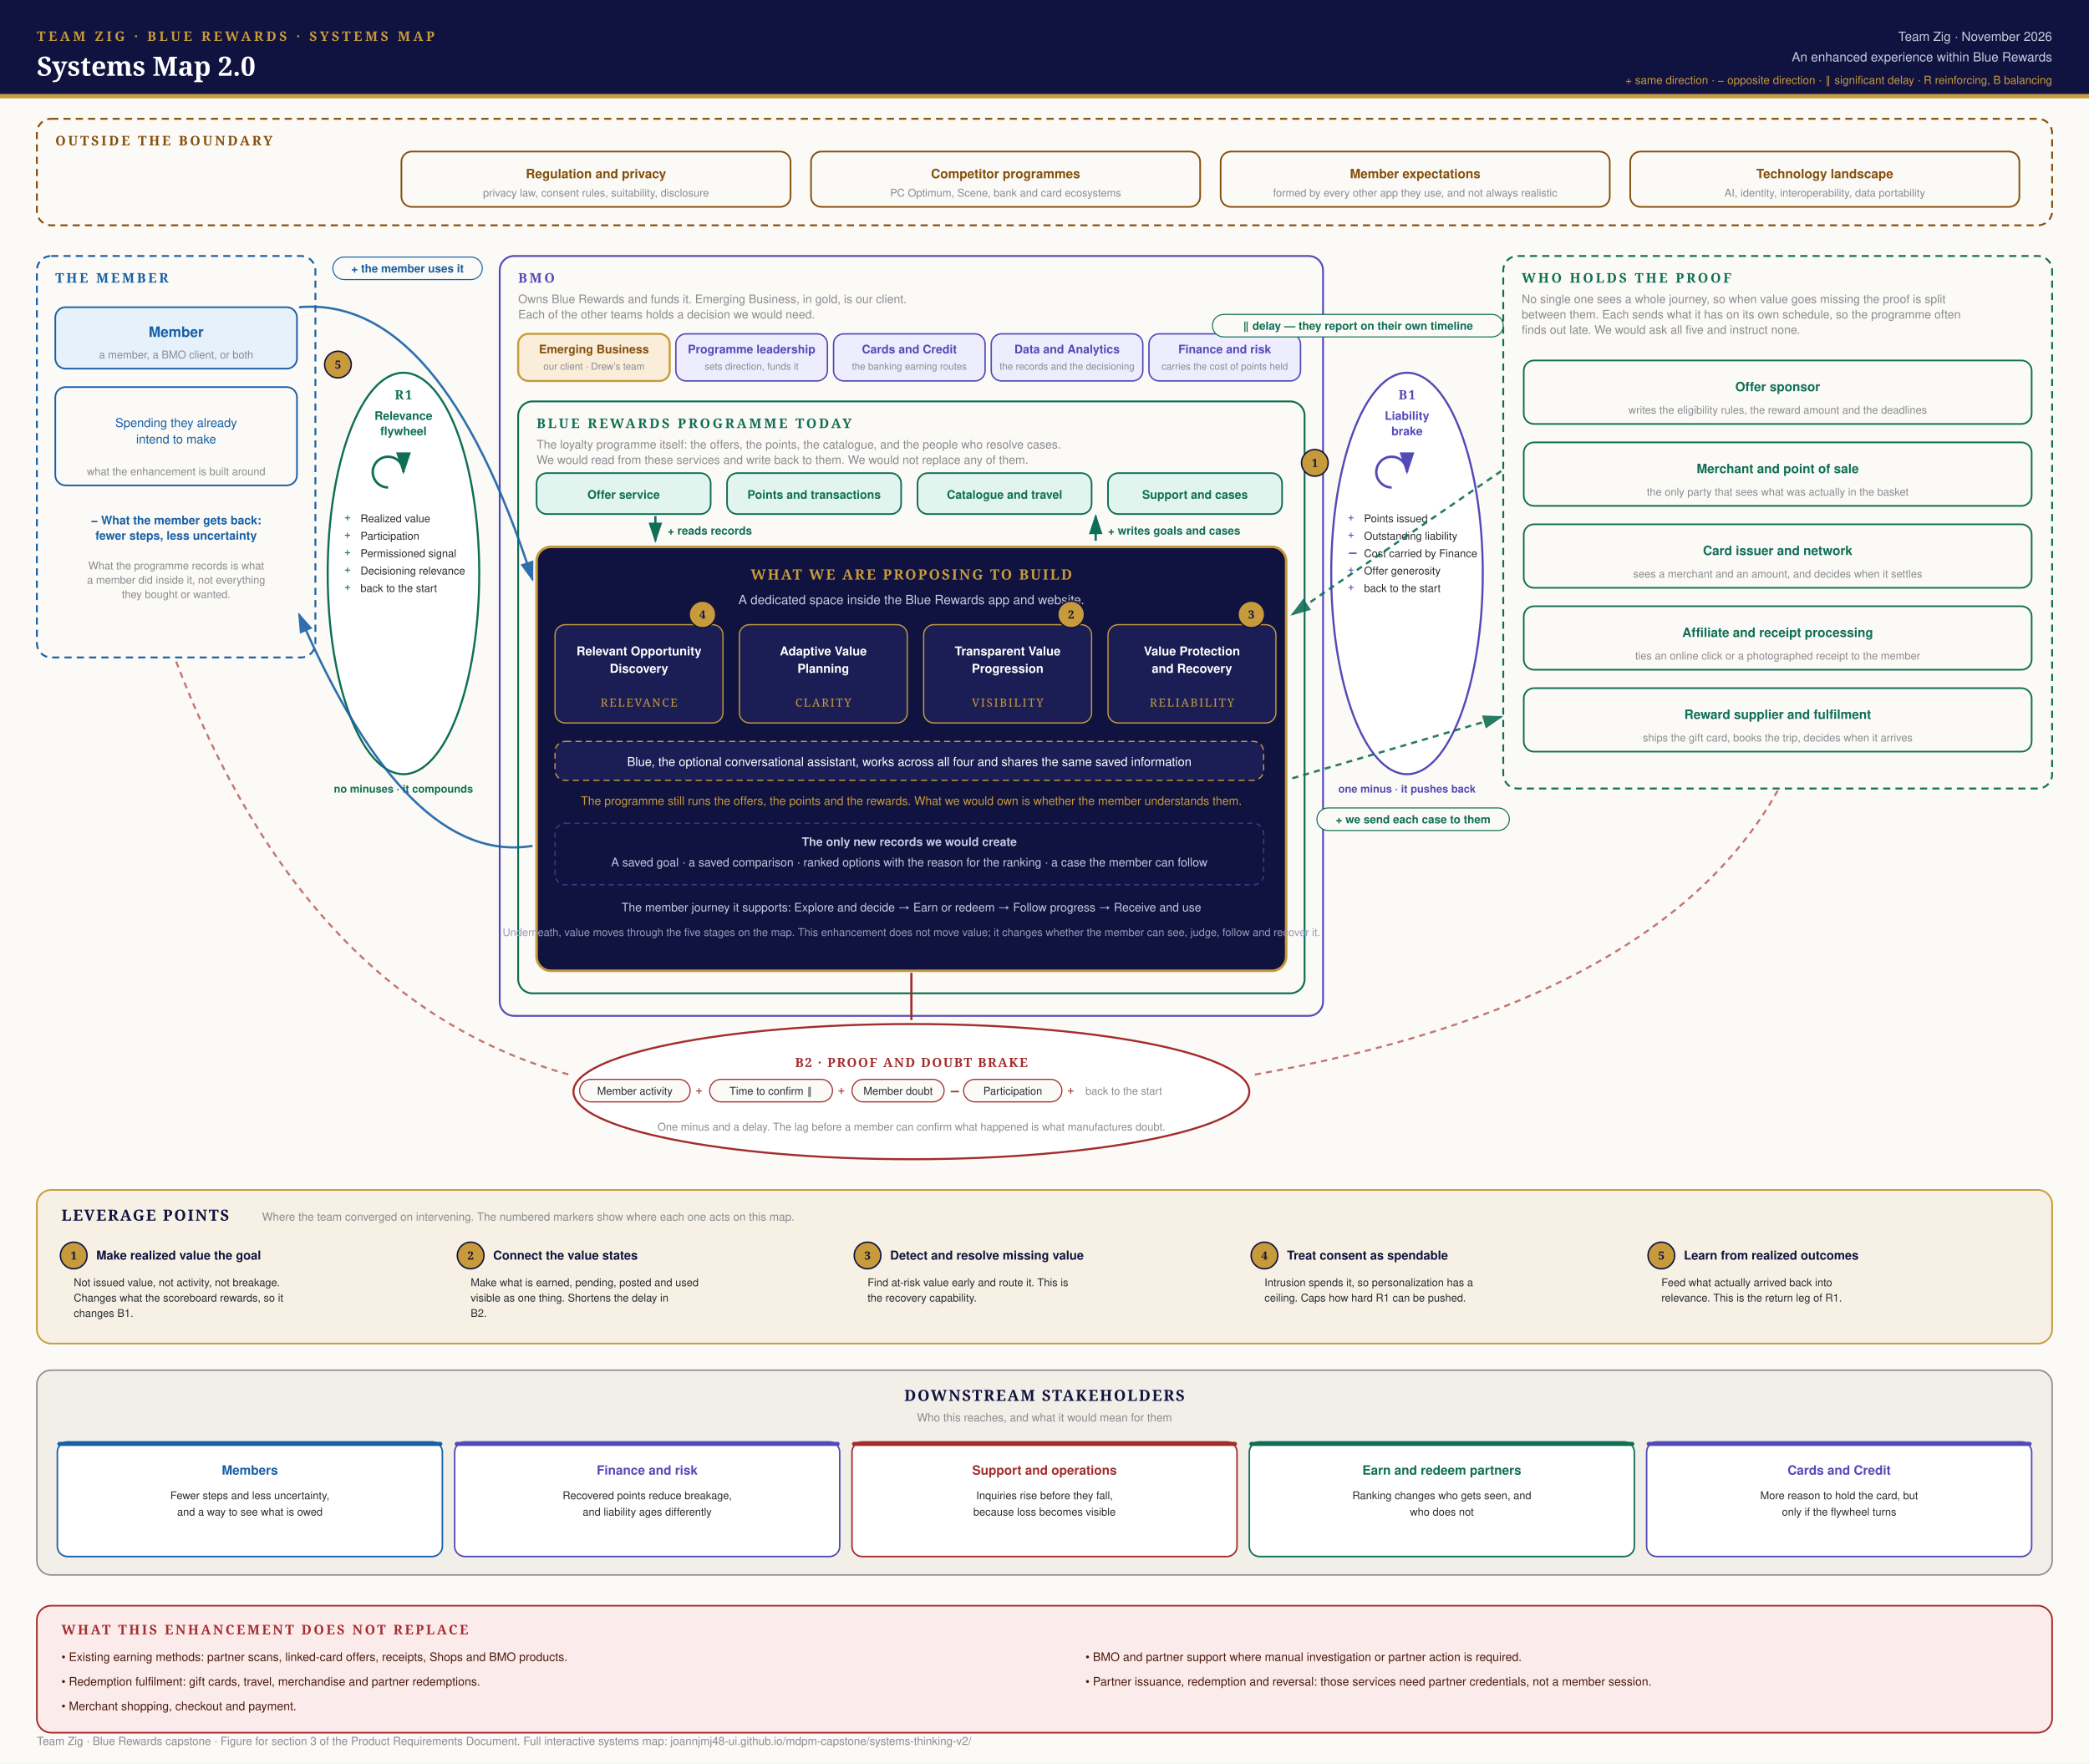
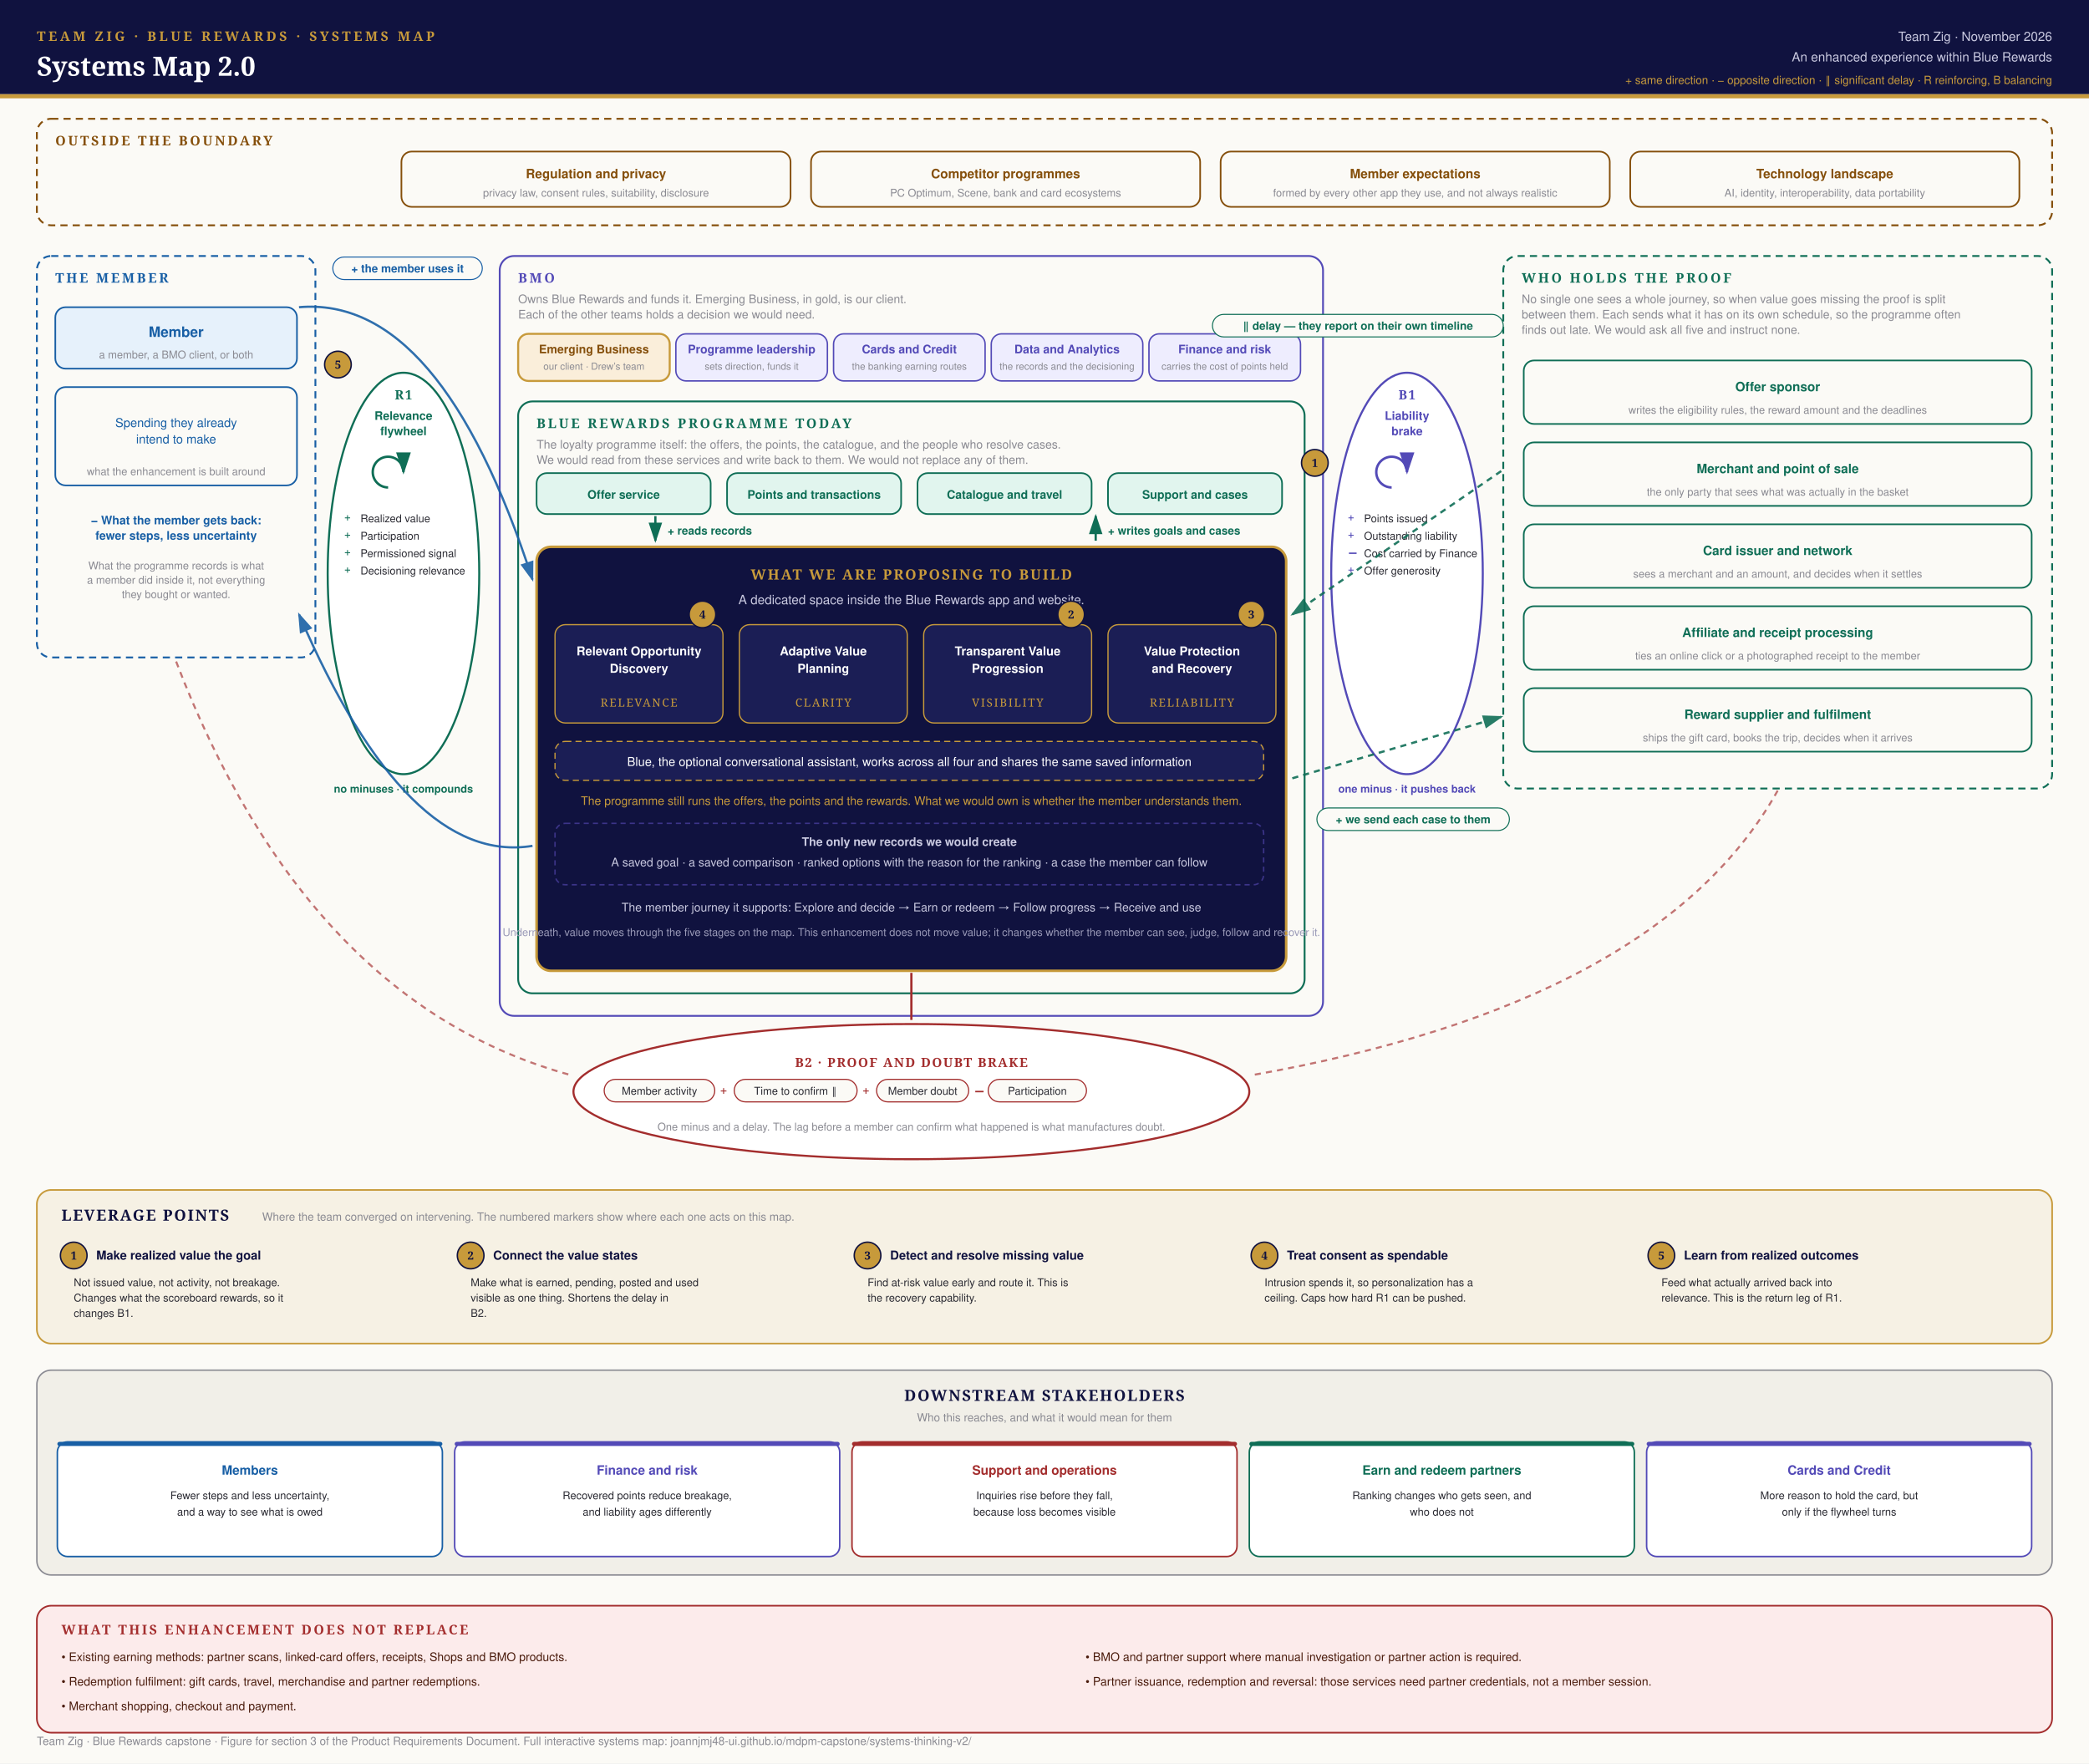
<svg xmlns="http://www.w3.org/2000/svg" width="2040" height="1722" viewBox="0 0 2040 1722">
  <defs>
    <marker id="ar_185FA5" markerWidth="10" markerHeight="10" refX="8" refY="3" orient="auto" markerUnits="strokeWidth">
      <path d="M0,0 L9,3 L0,6 Z" fill="#185FA5" />
    </marker>
    <marker id="ar_534AB7" markerWidth="10" markerHeight="10" refX="8" refY="3" orient="auto" markerUnits="strokeWidth">
      <path d="M0,0 L9,3 L0,6 Z" fill="#534AB7" />
    </marker>
    <marker id="ar_0F6E56" markerWidth="10" markerHeight="10" refX="8" refY="3" orient="auto" markerUnits="strokeWidth">
      <path d="M0,0 L9,3 L0,6 Z" fill="#0F6E56" />
    </marker>
    <marker id="ar_854F0B" markerWidth="10" markerHeight="10" refX="8" refY="3" orient="auto" markerUnits="strokeWidth">
      <path d="M0,0 L9,3 L0,6 Z" fill="#854F0B" />
    </marker>
    <marker id="ar_8a8a92" markerWidth="10" markerHeight="10" refX="8" refY="3" orient="auto" markerUnits="strokeWidth">
      <path d="M0,0 L9,3 L0,6 Z" fill="#8a8a92" />
    </marker>
    <marker id="ar_C79A3B" markerWidth="10" markerHeight="10" refX="8" refY="3" orient="auto" markerUnits="strokeWidth">
      <path d="M0,0 L9,3 L0,6 Z" fill="#C79A3B" />
    </marker>
    <marker id="ar_10123f" markerWidth="10" markerHeight="10" refX="8" refY="3" orient="auto" markerUnits="strokeWidth">
      <path d="M0,0 L9,3 L0,6 Z" fill="#10123f" />
    </marker>
  </defs>
  <rect width="2040" height="1722" fill="#fbfaf6" />
  <rect width="2040" height="92" fill="#10123f" />
  <rect y="92" width="2040" height="4" fill="#C79A3B" />
  <text x="36" y="40" font-family="Georgia,serif" font-size="13" fill="#C79A3B" letter-spacing="2.8" font-weight="700">TEAM ZIG  ·  BLUE REWARDS  ·  SYSTEMS MAP</text>
  <text x="36" y="74" font-family="Georgia,serif" font-size="26" fill="#ffffff" font-weight="700">Systems Map 2.0</text>
  <text x="2004" y="40" text-anchor="end" font-family="Helvetica,Arial,sans-serif" font-size="12.5" fill="#c9c9e0">Team Zig · November 2026</text>
  <text x="2004" y="60" text-anchor="end" font-family="Helvetica,Arial,sans-serif" font-size="12.5" fill="#c9c9e0">An enhanced experience within Blue Rewards</text>
  <text x="2004" y="82" text-anchor="end" font-family="Helvetica,Arial,sans-serif" font-size="11" fill="#C79A3B">+ same direction · − opposite direction · ‖ significant delay · R reinforcing, B balancing</text>
  <g transform="translate(0,0)">
    <rect x="36" y="116" width="1968" height="104" rx="14" fill="none" stroke="#854F0B" stroke-width="1.8" stroke-dasharray="7 5" />
    <text x="54" y="142" font-family="Georgia,serif" font-size="13" fill="#854F0B" font-weight="700" letter-spacing="2.2">OUTSIDE THE BOUNDARY</text>
    <rect x="392" y="148" width="380" height="54" rx="10" fill="#fbfaf6" stroke="#854F0B" stroke-width="1.6" />
    <text x="582.0" y="174.0" text-anchor="middle" font-family="Helvetica,Arial,sans-serif" font-size="12.5" fill="#854F0B" font-weight="700">Regulation and privacy</text>
    <text x="582.0" y="192" text-anchor="middle" font-family="Helvetica,Arial,sans-serif" font-size="10.5" fill="#8a8a92">privacy law, consent rules, suitability, disclosure</text>
    <rect x="792" y="148" width="380" height="54" rx="10" fill="#fbfaf6" stroke="#854F0B" stroke-width="1.6" />
    <text x="982.0" y="174.0" text-anchor="middle" font-family="Helvetica,Arial,sans-serif" font-size="12.5" fill="#854F0B" font-weight="700">Competitor programmes</text>
    <text x="982.0" y="192" text-anchor="middle" font-family="Helvetica,Arial,sans-serif" font-size="10.5" fill="#8a8a92">PC Optimum, Scene, bank and card ecosystems</text>
    <rect x="1192" y="148" width="380" height="54" rx="10" fill="#fbfaf6" stroke="#854F0B" stroke-width="1.6" />
    <text x="1382.0" y="174.0" text-anchor="middle" font-family="Helvetica,Arial,sans-serif" font-size="12.5" fill="#854F0B" font-weight="700">Member expectations</text>
    <text x="1382.0" y="192" text-anchor="middle" font-family="Helvetica,Arial,sans-serif" font-size="10.5" fill="#8a8a92">formed by every other app they use, and not always realistic</text>
    <rect x="1592" y="148" width="380" height="54" rx="10" fill="#fbfaf6" stroke="#854F0B" stroke-width="1.6" />
    <text x="1782.0" y="174.0" text-anchor="middle" font-family="Helvetica,Arial,sans-serif" font-size="12.5" fill="#854F0B" font-weight="700">Technology landscape</text>
    <text x="1782.0" y="192" text-anchor="middle" font-family="Helvetica,Arial,sans-serif" font-size="10.5" fill="#8a8a92">AI, identity, interoperability, data portability</text>
    <rect x="36" y="250" width="272" height="392" rx="14" fill="none" stroke="#185FA5" stroke-width="1.8" stroke-dasharray="7 5" />
    <text x="54" y="276" font-family="Georgia,serif" font-size="13" fill="#185FA5" font-weight="700" letter-spacing="2.2">THE MEMBER</text>
    <rect x="54" y="300" width="236" height="60" rx="10" fill="#E6F1FB" stroke="#185FA5" stroke-width="1.6" />
    <text x="172.0" y="329.0" text-anchor="middle" font-family="Helvetica,Arial,sans-serif" font-size="14" fill="#185FA5" font-weight="700">Member</text>
    <text x="172.0" y="350" text-anchor="middle" font-family="Helvetica,Arial,sans-serif" font-size="10.5" fill="#8a8a92">a member, a BMO client, or both</text>
    <rect x="54" y="378" width="236" height="96" rx="10" fill="#fbfaf6" stroke="#185FA5" stroke-width="1.6" />
    <text x="172.0" y="417.0" text-anchor="middle" font-family="Helvetica,Arial,sans-serif" font-size="12" fill="#185FA5" font-weight="400">Spending they already</text>
    <text x="172.0" y="433.0" text-anchor="middle" font-family="Helvetica,Arial,sans-serif" font-size="12" fill="#185FA5" font-weight="400">intend to make</text>
    <text x="172.0" y="464" text-anchor="middle" font-family="Helvetica,Arial,sans-serif" font-size="10.5" fill="#8a8a92">what the enhancement is built around</text>
    <text x="172" y="512" text-anchor="middle" font-family="Helvetica,Arial,sans-serif" font-size="11.5" fill="#185FA5" font-weight="700">−  What the member gets back:</text>
    <text x="172" y="527" text-anchor="middle" font-family="Helvetica,Arial,sans-serif" font-size="11.5" fill="#185FA5" font-weight="700">fewer steps, less uncertainty</text>
    <text x="172" y="556" text-anchor="middle" font-family="Helvetica,Arial,sans-serif" font-size="10.5" fill="#8a8a92">What the programme records is what</text>
    <text x="172" y="570" text-anchor="middle" font-family="Helvetica,Arial,sans-serif" font-size="10.5" fill="#8a8a92">a member did inside it, not everything</text>
    <text x="172" y="584" text-anchor="middle" font-family="Helvetica,Arial,sans-serif" font-size="10.5" fill="#8a8a92">they bought or wanted.</text>
    <ellipse cx="394" cy="560" rx="74" ry="196" fill="#ffffff" stroke="#0F6E56" stroke-width="2" />
    <text x="394" y="390" text-anchor="middle" font-family="Georgia,serif" font-size="12.5" fill="#0F6E56" font-weight="700" letter-spacing="1.2">R1</text>
    <text x="394" y="410" text-anchor="middle" font-family="Helvetica,Arial,sans-serif" font-size="11.5" fill="#0F6E56" font-weight="700">Relevance</text>
    <text x="394" y="425" text-anchor="middle" font-family="Helvetica,Arial,sans-serif" font-size="11.5" fill="#0F6E56" font-weight="700">flywheel</text>
    <path d="M379,476 A 15 15 0 1 1 394,461" fill="none" stroke="#0F6E56" stroke-width="2.4" marker-end="url(#ar_0F6E56)" />
    <text x="336" y="510" font-family="Georgia,serif" font-size="12" fill="#0F6E56" font-weight="700">+</text>
    <text x="352" y="510" font-family="Helvetica,Arial,sans-serif" font-size="10.5" fill="#2b2b33">Realized value</text>
    <text x="336" y="527" font-family="Georgia,serif" font-size="12" fill="#0F6E56" font-weight="700">+</text>
    <text x="352" y="527" font-family="Helvetica,Arial,sans-serif" font-size="10.5" fill="#2b2b33">Participation</text>
    <text x="336" y="544" font-family="Georgia,serif" font-size="12" fill="#0F6E56" font-weight="700">+</text>
    <text x="352" y="544" font-family="Helvetica,Arial,sans-serif" font-size="10.5" fill="#2b2b33">Permissioned signal</text>
    <text x="336" y="561" font-family="Georgia,serif" font-size="12" fill="#0F6E56" font-weight="700">+</text>
    <text x="352" y="561" font-family="Helvetica,Arial,sans-serif" font-size="10.5" fill="#2b2b33">Decisioning relevance</text>
-     <text x="336" y="578" font-family="Georgia,serif" font-size="12" fill="#0F6E56" font-weight="700">+</text>
-     <text x="352" y="578" font-family="Helvetica,Arial,sans-serif" font-size="10.5" fill="#2b2b33">back to the start</text>
    <text x="394" y="774" text-anchor="middle" font-family="Helvetica,Arial,sans-serif" font-size="10.5" fill="#0F6E56" font-weight="700">no minuses · it compounds</text>
    <rect x="488" y="250" width="804" height="742" rx="14" fill="none" stroke="#534AB7" stroke-width="1.8" />
    <text x="506" y="276" font-family="Georgia,serif" font-size="13" fill="#534AB7" font-weight="700" letter-spacing="2.2">BMO</text>
    <text x="506" y="296" font-family="Helvetica,Arial,sans-serif" font-size="11.5" fill="#8a8a92">Owns Blue Rewards and funds it. Emerging Business, in gold, is our client.</text>
    <text x="506" y="311" font-family="Helvetica,Arial,sans-serif" font-size="11.5" fill="#8a8a92">Each of the other teams holds a decision we would need.</text>
    <rect x="506" y="326" width="148" height="46" rx="10" fill="#FAEEDA" stroke="#C79A3B" stroke-width="2" />
    <text x="580" y="345" text-anchor="middle" font-family="Helvetica,Arial,sans-serif" font-size="11.5" fill="#854F0B" font-weight="700">Emerging Business</text>
    <text x="580" y="361" text-anchor="middle" font-family="Helvetica,Arial,sans-serif" font-size="9.5" fill="#8a8a92">our client · Drew’s team</text>
    <rect x="660" y="326" width="148" height="46" rx="10" fill="#EEEDFE" stroke="#534AB7" stroke-width="1.4" />
    <text x="734" y="345" text-anchor="middle" font-family="Helvetica,Arial,sans-serif" font-size="11.5" fill="#534AB7" font-weight="700">Programme leadership</text>
    <text x="734" y="361" text-anchor="middle" font-family="Helvetica,Arial,sans-serif" font-size="9.5" fill="#8a8a92">sets direction, funds it</text>
    <rect x="814" y="326" width="148" height="46" rx="10" fill="#EEEDFE" stroke="#534AB7" stroke-width="1.4" />
    <text x="888" y="345" text-anchor="middle" font-family="Helvetica,Arial,sans-serif" font-size="11.5" fill="#534AB7" font-weight="700">Cards and Credit</text>
    <text x="888" y="361" text-anchor="middle" font-family="Helvetica,Arial,sans-serif" font-size="9.5" fill="#8a8a92">the banking earning routes</text>
    <rect x="968" y="326" width="148" height="46" rx="10" fill="#EEEDFE" stroke="#534AB7" stroke-width="1.4" />
    <text x="1042" y="345" text-anchor="middle" font-family="Helvetica,Arial,sans-serif" font-size="11.5" fill="#534AB7" font-weight="700">Data and Analytics</text>
    <text x="1042" y="361" text-anchor="middle" font-family="Helvetica,Arial,sans-serif" font-size="9.5" fill="#8a8a92">the records and the decisioning</text>
    <rect x="1122" y="326" width="148" height="46" rx="10" fill="#EEEDFE" stroke="#534AB7" stroke-width="1.4" />
    <text x="1196" y="345" text-anchor="middle" font-family="Helvetica,Arial,sans-serif" font-size="11.5" fill="#534AB7" font-weight="700">Finance and risk</text>
    <text x="1196" y="361" text-anchor="middle" font-family="Helvetica,Arial,sans-serif" font-size="9.5" fill="#8a8a92">carries the cost of points held</text>
    <rect x="506" y="392" width="768" height="578" rx="14" fill="none" stroke="#0F6E56" stroke-width="1.8" />
    <text x="524" y="418" font-family="Georgia,serif" font-size="13" fill="#0F6E56" font-weight="700" letter-spacing="2.2">BLUE REWARDS PROGRAMME TODAY</text>
    <text x="524" y="438" font-family="Helvetica,Arial,sans-serif" font-size="11.5" fill="#8a8a92">The loyalty programme itself: the offers, the points, the catalogue, and the people who resolve cases.</text>
    <text x="524" y="453" font-family="Helvetica,Arial,sans-serif" font-size="11.5" fill="#8a8a92">We would read from these services and write back to them. We would not replace any of them.</text>
    <rect x="524" y="462" width="170" height="40" rx="10" fill="#E1F5EE" stroke="#0F6E56" stroke-width="1.6" />
    <text x="609.0" y="487.0" text-anchor="middle" font-family="Helvetica,Arial,sans-serif" font-size="11.5" fill="#0F6E56" font-weight="700">Offer service</text>
    <rect x="710" y="462" width="170" height="40" rx="10" fill="#E1F5EE" stroke="#0F6E56" stroke-width="1.6" />
    <text x="795.0" y="487.0" text-anchor="middle" font-family="Helvetica,Arial,sans-serif" font-size="11.5" fill="#0F6E56" font-weight="700">Points and transactions</text>
    <rect x="896" y="462" width="170" height="40" rx="10" fill="#E1F5EE" stroke="#0F6E56" stroke-width="1.6" />
    <text x="981.0" y="487.0" text-anchor="middle" font-family="Helvetica,Arial,sans-serif" font-size="11.5" fill="#0F6E56" font-weight="700">Catalogue and travel</text>
    <rect x="1082" y="462" width="170" height="40" rx="10" fill="#E1F5EE" stroke="#0F6E56" stroke-width="1.6" />
    <text x="1167.0" y="487.0" text-anchor="middle" font-family="Helvetica,Arial,sans-serif" font-size="11.5" fill="#0F6E56" font-weight="700">Support and cases</text>
    <rect x="524" y="534" width="732" height="414" rx="14" fill="#10123f" stroke="#C79A3B" stroke-width="2.5" />
    <text x="890" y="566" text-anchor="middle" font-family="Georgia,serif" font-size="14" fill="#C79A3B" font-weight="700" letter-spacing="1.6">WHAT WE ARE PROPOSING TO BUILD</text>
    <text x="890" y="590" text-anchor="middle" font-family="Helvetica,Arial,sans-serif" font-size="12.5" fill="#c9c9e0">A dedicated space inside the Blue Rewards app and website.</text>
    <rect x="542" y="610" width="164" height="96" rx="10" fill="#1b1e55" stroke="#C79A3B" stroke-width="1.2" />
    <text x="624" y="640" text-anchor="middle" font-family="Helvetica,Arial,sans-serif" font-size="12" fill="#ffffff" font-weight="700">Relevant Opportunity</text>
    <text x="624" y="657" text-anchor="middle" font-family="Helvetica,Arial,sans-serif" font-size="12" fill="#ffffff" font-weight="700">Discovery</text>
    <text x="624" y="690" text-anchor="middle" font-family="Georgia,serif" font-size="11" fill="#C79A3B" letter-spacing="1.4">RELEVANCE</text>
    <rect x="722" y="610" width="164" height="96" rx="10" fill="#1b1e55" stroke="#C79A3B" stroke-width="1.2" />
    <text x="804" y="640" text-anchor="middle" font-family="Helvetica,Arial,sans-serif" font-size="12" fill="#ffffff" font-weight="700">Adaptive Value</text>
    <text x="804" y="657" text-anchor="middle" font-family="Helvetica,Arial,sans-serif" font-size="12" fill="#ffffff" font-weight="700">Planning</text>
    <text x="804" y="690" text-anchor="middle" font-family="Georgia,serif" font-size="11" fill="#C79A3B" letter-spacing="1.4">CLARITY</text>
    <rect x="902" y="610" width="164" height="96" rx="10" fill="#1b1e55" stroke="#C79A3B" stroke-width="1.2" />
    <text x="984" y="640" text-anchor="middle" font-family="Helvetica,Arial,sans-serif" font-size="12" fill="#ffffff" font-weight="700">Transparent Value</text>
    <text x="984" y="657" text-anchor="middle" font-family="Helvetica,Arial,sans-serif" font-size="12" fill="#ffffff" font-weight="700">Progression</text>
    <text x="984" y="690" text-anchor="middle" font-family="Georgia,serif" font-size="11" fill="#C79A3B" letter-spacing="1.4">VISIBILITY</text>
    <rect x="1082" y="610" width="164" height="96" rx="10" fill="#1b1e55" stroke="#C79A3B" stroke-width="1.2" />
    <text x="1164" y="640" text-anchor="middle" font-family="Helvetica,Arial,sans-serif" font-size="12" fill="#ffffff" font-weight="700">Value Protection</text>
    <text x="1164" y="657" text-anchor="middle" font-family="Helvetica,Arial,sans-serif" font-size="12" fill="#ffffff" font-weight="700">and Recovery</text>
    <text x="1164" y="690" text-anchor="middle" font-family="Georgia,serif" font-size="11" fill="#C79A3B" letter-spacing="1.4">RELIABILITY</text>
    <rect x="542" y="724" width="692" height="38" rx="10" fill="#1b1e55" stroke="#C79A3B" stroke-width="1.2" stroke-dasharray="6 4" />
    <text x="888" y="748" text-anchor="middle" font-family="Helvetica,Arial,sans-serif" font-size="12" fill="#ffffff">Blue, the optional conversational assistant, works across all four and shares the same saved information</text>
    <text x="890" y="786" text-anchor="middle" font-family="Helvetica,Arial,sans-serif" font-size="11.5" fill="#C79A3B">The programme still runs the offers, the points and the rewards. What we would own is whether the member understands them.</text>
    <rect x="542" y="804" width="692" height="60" rx="10" fill="none" stroke="#3C3489" stroke-width="1.4" stroke-dasharray="5 4" />
    <text x="888" y="826" text-anchor="middle" font-family="Helvetica,Arial,sans-serif" font-size="11.5" fill="#c9c9e0" font-weight="700">The only new records we would create</text>
    <text x="888" y="846" text-anchor="middle" font-family="Helvetica,Arial,sans-serif" font-size="11.5" fill="#c9c9e0">A saved goal · a saved comparison · ranked options with the reason for the ranking · a case the member can follow</text>
    <text x="890" y="890" text-anchor="middle" font-family="Helvetica,Arial,sans-serif" font-size="11.5" fill="#c9c9e0">The member journey it supports:  Explore and decide  →  Earn or redeem  →  Follow progress  →  Receive and use</text>
    <text x="890" y="914" text-anchor="middle" font-family="Helvetica,Arial,sans-serif" font-size="10.5" fill="#9a9ab8">Underneath, value moves through the five stages on the map. This enhancement does not move value; it changes whether the member can see, judge, follow and recover it.</text>
    <ellipse cx="1374" cy="560" rx="74" ry="196" fill="#ffffff" stroke="#534AB7" stroke-width="2" />
    <text x="1374" y="390" text-anchor="middle" font-family="Georgia,serif" font-size="12.5" fill="#534AB7" font-weight="700" letter-spacing="1.2">B1</text>
    <text x="1374" y="410" text-anchor="middle" font-family="Helvetica,Arial,sans-serif" font-size="11.5" fill="#534AB7" font-weight="700">Liability</text>
    <text x="1374" y="425" text-anchor="middle" font-family="Helvetica,Arial,sans-serif" font-size="11.5" fill="#534AB7" font-weight="700">brake</text>
    <path d="M1359,476 A 15 15 0 1 1 1374,461" fill="none" stroke="#534AB7" stroke-width="2.4" marker-end="url(#ar_534AB7)" />
    <text x="1316" y="510" font-family="Georgia,serif" font-size="12" fill="#534AB7" font-weight="700">+</text>
    <text x="1332" y="510" font-family="Helvetica,Arial,sans-serif" font-size="10.5" fill="#2b2b33">Points issued</text>
    <text x="1316" y="527" font-family="Georgia,serif" font-size="12" fill="#534AB7" font-weight="700">+</text>
    <text x="1332" y="527" font-family="Helvetica,Arial,sans-serif" font-size="10.5" fill="#2b2b33">Outstanding liability</text>
    <text x="1316" y="544" font-family="Georgia,serif" font-size="12" fill="#534AB7" font-weight="700">−</text>
    <text x="1332" y="544" font-family="Helvetica,Arial,sans-serif" font-size="10.5" fill="#2b2b33">Cost carried by Finance</text>
    <text x="1316" y="561" font-family="Georgia,serif" font-size="12" fill="#534AB7" font-weight="700">+</text>
    <text x="1332" y="561" font-family="Helvetica,Arial,sans-serif" font-size="10.5" fill="#2b2b33">Offer generosity</text>
-     <text x="1316" y="578" font-family="Georgia,serif" font-size="12" fill="#534AB7" font-weight="700">+</text>
-     <text x="1332" y="578" font-family="Helvetica,Arial,sans-serif" font-size="10.5" fill="#2b2b33">back to the start</text>
    <text x="1374" y="774" text-anchor="middle" font-family="Helvetica,Arial,sans-serif" font-size="10.5" fill="#534AB7" font-weight="700">one minus · it pushes back</text>
    <rect x="1468" y="250" width="536" height="520" rx="14" fill="none" stroke="#0F6E56" stroke-width="1.8" stroke-dasharray="7 5" />
    <text x="1486" y="276" font-family="Georgia,serif" font-size="13" fill="#0F6E56" font-weight="700" letter-spacing="2.2">WHO HOLDS THE PROOF</text>
    <text x="1486" y="296" font-family="Helvetica,Arial,sans-serif" font-size="11.5" fill="#8a8a92">No single one sees a whole journey, so when value goes missing the proof is split</text>
    <text x="1486" y="311" font-family="Helvetica,Arial,sans-serif" font-size="11.5" fill="#8a8a92">between them. Each sends what it has on its own schedule, so the programme often</text>
    <text x="1486" y="326" font-family="Helvetica,Arial,sans-serif" font-size="11.5" fill="#8a8a92">finds out late. We would ask all five and instruct none.</text>
    <rect x="1488" y="352" width="496" height="62" rx="10" fill="#fbfaf6" stroke="#0F6E56" stroke-width="1.6" />
    <text x="1736.0" y="382.0" text-anchor="middle" font-family="Helvetica,Arial,sans-serif" font-size="12.5" fill="#0F6E56" font-weight="700">Offer sponsor</text>
    <text x="1736.0" y="404" text-anchor="middle" font-family="Helvetica,Arial,sans-serif" font-size="10.5" fill="#8a8a92">writes the eligibility rules, the reward amount and the deadlines</text>
    <rect x="1488" y="432" width="496" height="62" rx="10" fill="#fbfaf6" stroke="#0F6E56" stroke-width="1.6" />
    <text x="1736.0" y="462.0" text-anchor="middle" font-family="Helvetica,Arial,sans-serif" font-size="12.5" fill="#0F6E56" font-weight="700">Merchant and point of sale</text>
    <text x="1736.0" y="484" text-anchor="middle" font-family="Helvetica,Arial,sans-serif" font-size="10.5" fill="#8a8a92">the only party that sees what was actually in the basket</text>
    <rect x="1488" y="512" width="496" height="62" rx="10" fill="#fbfaf6" stroke="#0F6E56" stroke-width="1.6" />
    <text x="1736.0" y="542.0" text-anchor="middle" font-family="Helvetica,Arial,sans-serif" font-size="12.5" fill="#0F6E56" font-weight="700">Card issuer and network</text>
    <text x="1736.0" y="564" text-anchor="middle" font-family="Helvetica,Arial,sans-serif" font-size="10.5" fill="#8a8a92">sees a merchant and an amount, and decides when it settles</text>
    <rect x="1488" y="592" width="496" height="62" rx="10" fill="#fbfaf6" stroke="#0F6E56" stroke-width="1.6" />
    <text x="1736.0" y="622.0" text-anchor="middle" font-family="Helvetica,Arial,sans-serif" font-size="12.5" fill="#0F6E56" font-weight="700">Affiliate and receipt processing</text>
    <text x="1736.0" y="644" text-anchor="middle" font-family="Helvetica,Arial,sans-serif" font-size="10.5" fill="#8a8a92">ties an online click or a photographed receipt to the member</text>
    <rect x="1488" y="672" width="496" height="62" rx="10" fill="#fbfaf6" stroke="#0F6E56" stroke-width="1.6" />
    <text x="1736.0" y="702.0" text-anchor="middle" font-family="Helvetica,Arial,sans-serif" font-size="12.5" fill="#0F6E56" font-weight="700">Reward supplier and fulfilment</text>
    <text x="1736.0" y="724" text-anchor="middle" font-family="Helvetica,Arial,sans-serif" font-size="10.5" fill="#8a8a92">ships the gift card, books the trip, decides when it arrives</text>
    <path d="M292,300 Q430,288 520,566" fill="none" stroke="#185FA5" stroke-width="2.2" marker-end="url(#ar_185FA5)" opacity="0.9" />
    <rect x="325.0" y="251" width="146.0" height="22" rx="11" fill="#fbfaf6" stroke="#185FA5" stroke-width="1" />
    <text x="398" y="266" text-anchor="middle" font-family="Helvetica,Arial,sans-serif" font-size="11" fill="#185FA5" font-weight="700">+  the member uses it</text>
    <path d="M520,826 Q398,846 292,600" fill="none" stroke="#185FA5" stroke-width="2.2" marker-end="url(#ar_185FA5)" opacity="0.9" />
    <line x1="640" y1="504" x2="640" y2="528" stroke="#0F6E56" stroke-width="2.2" marker-end="url(#ar_0F6E56)" />
    <text x="652" y="522" font-family="Helvetica,Arial,sans-serif" font-size="11" fill="#0F6E56" font-weight="700">+  reads records</text>
    <line x1="1070" y1="528" x2="1070" y2="504" stroke="#0F6E56" stroke-width="2.2" marker-end="url(#ar_0F6E56)" />
    <text x="1082" y="522" font-family="Helvetica,Arial,sans-serif" font-size="11" fill="#0F6E56" font-weight="700">+  writes goals and cases</text>
    <path d="M1466,460 L1262,600" fill="none" stroke="#0F6E56" stroke-width="2.2" stroke-dasharray="6 5" marker-end="url(#ar_0F6E56)" opacity="0.9" />
    <rect x="1184.0" y="307" width="284.0" height="22" rx="11" fill="#fbfaf6" stroke="#0F6E56" stroke-width="1" />
    <text x="1326" y="322" text-anchor="middle" font-family="Helvetica,Arial,sans-serif" font-size="11" fill="#0F6E56" font-weight="700">‖  delay — they report on their own timeline</text>
    <path d="M1262,760 L1466,700" fill="none" stroke="#0F6E56" stroke-width="2.2" stroke-dasharray="6 5" marker-end="url(#ar_0F6E56)" opacity="0.9" />
    <rect x="1286.0" y="789" width="188.0" height="22" rx="11" fill="#fbfaf6" stroke="#0F6E56" stroke-width="1" />
    <text x="1380" y="804" text-anchor="middle" font-family="Helvetica,Arial,sans-serif" font-size="11" fill="#0F6E56" font-weight="700">+  we send each case to them</text>
    <ellipse cx="890" cy="1066" rx="330" ry="66" fill="#ffffff" stroke="#A32D2D" stroke-width="2" />
    <text x="890" y="1042" text-anchor="middle" font-family="Georgia,serif" font-size="12.5" fill="#A32D2D" font-weight="700" letter-spacing="1.2">B2  ·  PROOF AND DOUBT BRAKE</text>
-     <rect x="566" y="1054" width="108.0" height="22" rx="11" fill="#fbfaf6" stroke="#A32D2D" stroke-width="1.1" />
-     <text x="620.0" y="1069" text-anchor="middle" font-family="Helvetica,Arial,sans-serif" font-size="10.5" fill="#2b2b33">Member activity</text>
-     <text x="679.0" y="1070" font-family="Georgia,serif" font-size="13" fill="#A32D2D" font-weight="700">+</text>
-     <rect x="693.0" y="1054" width="120.0" height="22" rx="11" fill="#fbfaf6" stroke="#A32D2D" stroke-width="1.1" />
-     <text x="753.0" y="1069" text-anchor="middle" font-family="Helvetica,Arial,sans-serif" font-size="10.5" fill="#2b2b33">Time to confirm ‖</text>
-     <text x="818.0" y="1070" font-family="Georgia,serif" font-size="13" fill="#A32D2D" font-weight="700">+</text>
-     <rect x="832.0" y="1054" width="90.0" height="22" rx="11" fill="#fbfaf6" stroke="#A32D2D" stroke-width="1.1" />
-     <text x="877.0" y="1069" text-anchor="middle" font-family="Helvetica,Arial,sans-serif" font-size="10.5" fill="#2b2b33">Member doubt</text>
-     <text x="927.0" y="1070" font-family="Georgia,serif" font-size="13" fill="#A32D2D" font-weight="700">−</text>
-     <rect x="941.0" y="1054" width="96.0" height="22" rx="11" fill="#fbfaf6" stroke="#A32D2D" stroke-width="1.1" />
-     <text x="989.0" y="1069" text-anchor="middle" font-family="Helvetica,Arial,sans-serif" font-size="10.5" fill="#2b2b33">Participation</text>
-     <text x="1042.0" y="1070" font-family="Georgia,serif" font-size="13" fill="#A32D2D" font-weight="700">+</text>
-     <text x="1060.0" y="1069" font-family="Helvetica,Arial,sans-serif" font-size="10.5" fill="#8a8a92">back to the start</text>
+     <rect x="590" y="1054" width="108.0" height="22" rx="11" fill="#fbfaf6" stroke="#A32D2D" stroke-width="1.1" />
+     <text x="644.0" y="1069" text-anchor="middle" font-family="Helvetica,Arial,sans-serif" font-size="10.5" fill="#2b2b33">Member activity</text>
+     <text x="703.0" y="1070" font-family="Georgia,serif" font-size="13" fill="#A32D2D" font-weight="700">+</text>
+     <rect x="717.0" y="1054" width="120.0" height="22" rx="11" fill="#fbfaf6" stroke="#A32D2D" stroke-width="1.1" />
+     <text x="777.0" y="1069" text-anchor="middle" font-family="Helvetica,Arial,sans-serif" font-size="10.5" fill="#2b2b33">Time to confirm ‖</text>
+     <text x="842.0" y="1070" font-family="Georgia,serif" font-size="13" fill="#A32D2D" font-weight="700">+</text>
+     <rect x="856.0" y="1054" width="90.0" height="22" rx="11" fill="#fbfaf6" stroke="#A32D2D" stroke-width="1.1" />
+     <text x="901.0" y="1069" text-anchor="middle" font-family="Helvetica,Arial,sans-serif" font-size="10.5" fill="#2b2b33">Member doubt</text>
+     <text x="951.0" y="1070" font-family="Georgia,serif" font-size="13" fill="#A32D2D" font-weight="700">−</text>
+     <rect x="965.0" y="1054" width="96.0" height="22" rx="11" fill="#fbfaf6" stroke="#A32D2D" stroke-width="1.1" />
+     <text x="1013.0" y="1069" text-anchor="middle" font-family="Helvetica,Arial,sans-serif" font-size="10.5" fill="#2b2b33">Participation</text>
    <text x="890" y="1104" text-anchor="middle" font-family="Helvetica,Arial,sans-serif" font-size="10.5" fill="#8a8a92">One minus and a delay. The lag before a member can confirm what happened is what manufactures doubt.</text>
    <line x1="890" y1="950" x2="890" y2="996" stroke="#A32D2D" stroke-width="2.2" marker-end="url(#ar_A32D2D)" />
    <path d="M1736,772 Q1620,980 1222,1050" fill="none" stroke="#A32D2D" stroke-width="2" stroke-dasharray="6 5" marker-end="url(#ar_A32D2D)" opacity="0.65" />
    <path d="M172,646 Q300,980 558,1050" fill="none" stroke="#A32D2D" stroke-width="2" stroke-dasharray="6 5" marker-end="url(#ar_A32D2D)" opacity="0.65" />
    <circle cx="1284" cy="452" r="13" fill="#C79A3B" stroke="#10123f" stroke-width="1.4" />
    <text x="1284" y="456" text-anchor="middle" font-family="Georgia,serif" font-size="11" fill="#10123f" font-weight="700">1</text>
    <circle cx="1046" cy="600" r="13" fill="#C79A3B" stroke="#10123f" stroke-width="1.4" />
    <text x="1046" y="604" text-anchor="middle" font-family="Georgia,serif" font-size="11" fill="#10123f" font-weight="700">2</text>
    <circle cx="1222" cy="600" r="13" fill="#C79A3B" stroke="#10123f" stroke-width="1.4" />
    <text x="1222" y="604" text-anchor="middle" font-family="Georgia,serif" font-size="11" fill="#10123f" font-weight="700">3</text>
    <circle cx="686" cy="600" r="13" fill="#C79A3B" stroke="#10123f" stroke-width="1.4" />
    <text x="686" y="604" text-anchor="middle" font-family="Georgia,serif" font-size="11" fill="#10123f" font-weight="700">4</text>
    <circle cx="330" cy="356" r="13" fill="#C79A3B" stroke="#10123f" stroke-width="1.4" />
    <text x="330" y="360" text-anchor="middle" font-family="Georgia,serif" font-size="11" fill="#10123f" font-weight="700">5</text>
    <rect x="36" y="1162" width="1968" height="150" rx="14" fill="#F6F1E4" stroke="#C79A3B" stroke-width="1.6" />
    <text x="60" y="1192" font-family="Georgia,serif" font-size="15" fill="#10123f" font-weight="700" letter-spacing="1.4">LEVERAGE POINTS</text>
    <text x="256" y="1192" font-family="Helvetica,Arial,sans-serif" font-size="11" fill="#8a8a92">Where the team converged on intervening. The numbered markers show where each one acts on this map.</text>
    <circle cx="72.0" cy="1226" r="13" fill="#C79A3B" stroke="#10123f" stroke-width="1.4" />
    <text x="72.0" y="1230" text-anchor="middle" font-family="Georgia,serif" font-size="11" fill="#10123f" font-weight="700">1</text>
    <text x="94.0" y="1230" font-family="Helvetica,Arial,sans-serif" font-size="12" fill="#10123f" font-weight="700">Make realized value the goal</text>
    <text x="72.0" y="1256" font-family="Helvetica,Arial,sans-serif" font-size="10.5" fill="#2b2b33">Not issued value, not activity, not breakage.</text>
    <text x="72.0" y="1271" font-family="Helvetica,Arial,sans-serif" font-size="10.5" fill="#2b2b33">Changes what the scoreboard rewards, so it</text>
    <text x="72.0" y="1286" font-family="Helvetica,Arial,sans-serif" font-size="10.5" fill="#2b2b33">changes B1.</text>
    <circle cx="459.6" cy="1226" r="13" fill="#C79A3B" stroke="#10123f" stroke-width="1.4" />
    <text x="459.6" y="1230" text-anchor="middle" font-family="Georgia,serif" font-size="11" fill="#10123f" font-weight="700">2</text>
    <text x="481.6" y="1230" font-family="Helvetica,Arial,sans-serif" font-size="12" fill="#10123f" font-weight="700">Connect the value states</text>
    <text x="459.6" y="1256" font-family="Helvetica,Arial,sans-serif" font-size="10.5" fill="#2b2b33">Make what is earned, pending, posted and used</text>
    <text x="459.6" y="1271" font-family="Helvetica,Arial,sans-serif" font-size="10.5" fill="#2b2b33">visible as one thing. Shortens the delay in</text>
    <text x="459.6" y="1286" font-family="Helvetica,Arial,sans-serif" font-size="10.5" fill="#2b2b33">B2.</text>
    <circle cx="847.2" cy="1226" r="13" fill="#C79A3B" stroke="#10123f" stroke-width="1.4" />
    <text x="847.2" y="1230" text-anchor="middle" font-family="Georgia,serif" font-size="11" fill="#10123f" font-weight="700">3</text>
    <text x="869.2" y="1230" font-family="Helvetica,Arial,sans-serif" font-size="12" fill="#10123f" font-weight="700">Detect and resolve missing value</text>
    <text x="847.2" y="1256" font-family="Helvetica,Arial,sans-serif" font-size="10.5" fill="#2b2b33">Find at-risk value early and route it. This is</text>
    <text x="847.2" y="1271" font-family="Helvetica,Arial,sans-serif" font-size="10.5" fill="#2b2b33">the recovery capability.</text>
    <circle cx="1234.8" cy="1226" r="13" fill="#C79A3B" stroke="#10123f" stroke-width="1.4" />
    <text x="1234.8" y="1230" text-anchor="middle" font-family="Georgia,serif" font-size="11" fill="#10123f" font-weight="700">4</text>
    <text x="1256.8" y="1230" font-family="Helvetica,Arial,sans-serif" font-size="12" fill="#10123f" font-weight="700">Treat consent as spendable</text>
    <text x="1234.8" y="1256" font-family="Helvetica,Arial,sans-serif" font-size="10.5" fill="#2b2b33">Intrusion spends it, so personalization has a</text>
    <text x="1234.8" y="1271" font-family="Helvetica,Arial,sans-serif" font-size="10.5" fill="#2b2b33">ceiling. Caps how hard R1 can be pushed.</text>
    <circle cx="1622.4" cy="1226" r="13" fill="#C79A3B" stroke="#10123f" stroke-width="1.4" />
    <text x="1622.4" y="1230" text-anchor="middle" font-family="Georgia,serif" font-size="11" fill="#10123f" font-weight="700">5</text>
    <text x="1644.4" y="1230" font-family="Helvetica,Arial,sans-serif" font-size="12" fill="#10123f" font-weight="700">Learn from realized outcomes</text>
    <text x="1622.4" y="1256" font-family="Helvetica,Arial,sans-serif" font-size="10.5" fill="#2b2b33">Feed what actually arrived back into</text>
    <text x="1622.4" y="1271" font-family="Helvetica,Arial,sans-serif" font-size="10.5" fill="#2b2b33">relevance. This is the return leg of R1.</text>
    <rect x="36" y="1338" width="1968" height="200" rx="14" fill="#F1EFE8" stroke="#8a8a92" stroke-width="1.4" />
    <text x="1020.0" y="1368" text-anchor="middle" font-family="Georgia,serif" font-size="15" fill="#10123f" font-weight="700" letter-spacing="1.4">DOWNSTREAM STAKEHOLDERS</text>
    <text x="1020.0" y="1388" text-anchor="middle" font-family="Helvetica,Arial,sans-serif" font-size="11" fill="#8a8a92">Who this reaches, and what it would mean for them</text>
    <rect x="56.0" y="1408" width="376.0" height="112" rx="10" fill="#ffffff" stroke="#185FA5" stroke-width="1.5" />
    <rect x="56.0" y="1408" width="376.0" height="4" rx="2" fill="#185FA5" />
    <text x="244.0" y="1440" text-anchor="middle" font-family="Helvetica,Arial,sans-serif" font-size="12.5" fill="#185FA5" font-weight="700">Members</text>
    <text x="244.0" y="1464" text-anchor="middle" font-family="Helvetica,Arial,sans-serif" font-size="10.5" fill="#2b2b33">Fewer steps and less uncertainty,</text>
    <text x="244.0" y="1480" text-anchor="middle" font-family="Helvetica,Arial,sans-serif" font-size="10.5" fill="#2b2b33">and a way to see what is owed</text>
    <rect x="444.0" y="1408" width="376.0" height="112" rx="10" fill="#ffffff" stroke="#534AB7" stroke-width="1.5" />
    <rect x="444.0" y="1408" width="376.0" height="4" rx="2" fill="#534AB7" />
    <text x="632.0" y="1440" text-anchor="middle" font-family="Helvetica,Arial,sans-serif" font-size="12.5" fill="#534AB7" font-weight="700">Finance and risk</text>
    <text x="632.0" y="1464" text-anchor="middle" font-family="Helvetica,Arial,sans-serif" font-size="10.5" fill="#2b2b33">Recovered points reduce breakage,</text>
    <text x="632.0" y="1480" text-anchor="middle" font-family="Helvetica,Arial,sans-serif" font-size="10.5" fill="#2b2b33">and liability ages differently</text>
    <rect x="832.0" y="1408" width="376.0" height="112" rx="10" fill="#ffffff" stroke="#A32D2D" stroke-width="1.5" />
    <rect x="832.0" y="1408" width="376.0" height="4" rx="2" fill="#A32D2D" />
    <text x="1020.0" y="1440" text-anchor="middle" font-family="Helvetica,Arial,sans-serif" font-size="12.5" fill="#A32D2D" font-weight="700">Support and operations</text>
    <text x="1020.0" y="1464" text-anchor="middle" font-family="Helvetica,Arial,sans-serif" font-size="10.5" fill="#2b2b33">Inquiries rise before they fall,</text>
    <text x="1020.0" y="1480" text-anchor="middle" font-family="Helvetica,Arial,sans-serif" font-size="10.5" fill="#2b2b33">because loss becomes visible</text>
    <rect x="1220.0" y="1408" width="376.0" height="112" rx="10" fill="#ffffff" stroke="#0F6E56" stroke-width="1.5" />
    <rect x="1220.0" y="1408" width="376.0" height="4" rx="2" fill="#0F6E56" />
    <text x="1408.0" y="1440" text-anchor="middle" font-family="Helvetica,Arial,sans-serif" font-size="12.5" fill="#0F6E56" font-weight="700">Earn and redeem partners</text>
    <text x="1408.0" y="1464" text-anchor="middle" font-family="Helvetica,Arial,sans-serif" font-size="10.5" fill="#2b2b33">Ranking changes who gets seen, and</text>
    <text x="1408.0" y="1480" text-anchor="middle" font-family="Helvetica,Arial,sans-serif" font-size="10.5" fill="#2b2b33">who does not</text>
    <rect x="1608.0" y="1408" width="376.0" height="112" rx="10" fill="#ffffff" stroke="#534AB7" stroke-width="1.5" />
    <rect x="1608.0" y="1408" width="376.0" height="4" rx="2" fill="#534AB7" />
    <text x="1796.0" y="1440" text-anchor="middle" font-family="Helvetica,Arial,sans-serif" font-size="12.5" fill="#534AB7" font-weight="700">Cards and Credit</text>
    <text x="1796.0" y="1464" text-anchor="middle" font-family="Helvetica,Arial,sans-serif" font-size="10.5" fill="#2b2b33">More reason to hold the card, but</text>
    <text x="1796.0" y="1480" text-anchor="middle" font-family="Helvetica,Arial,sans-serif" font-size="10.5" fill="#2b2b33">only if the flywheel turns</text>
    <rect x="36" y="1568" width="1968" height="124" rx="14" fill="#FCEBEB" stroke="#A32D2D" stroke-width="1.6" />
    <text x="60" y="1596" font-family="Georgia,serif" font-size="13" fill="#A32D2D" font-weight="700" letter-spacing="2">WHAT THIS ENHANCEMENT DOES NOT REPLACE</text>
    <text x="60" y="1622" font-family="Helvetica,Arial,sans-serif" font-size="11.5" fill="#4A1B0C">•  Existing earning methods: partner scans, linked-card offers, receipts, Shops and BMO products.</text>
    <text x="60" y="1646" font-family="Helvetica,Arial,sans-serif" font-size="11.5" fill="#4A1B0C">•  Redemption fulfilment: gift cards, travel, merchandise and partner redemptions.</text>
    <text x="60" y="1670" font-family="Helvetica,Arial,sans-serif" font-size="11.5" fill="#4A1B0C">•  Merchant shopping, checkout and payment.</text>
    <text x="1060" y="1622" font-family="Helvetica,Arial,sans-serif" font-size="11.5" fill="#4A1B0C">•  BMO and partner support where manual investigation or partner action is required.</text>
    <text x="1060" y="1646" font-family="Helvetica,Arial,sans-serif" font-size="11.5" fill="#4A1B0C">•  Partner issuance, redemption and reversal: those services need partner credentials, not a member session.</text>
    <text x="36" y="1704" font-family="Helvetica,Arial,sans-serif" font-size="11" fill="#8a8a92">Team Zig · Blue Rewards capstone · Figure for section 3 of the Product Requirements Document. Full interactive systems map: joannjmj48-ui.github.io/mdpm-capstone/systems-thinking-v2/</text>
  </g>
</svg>
